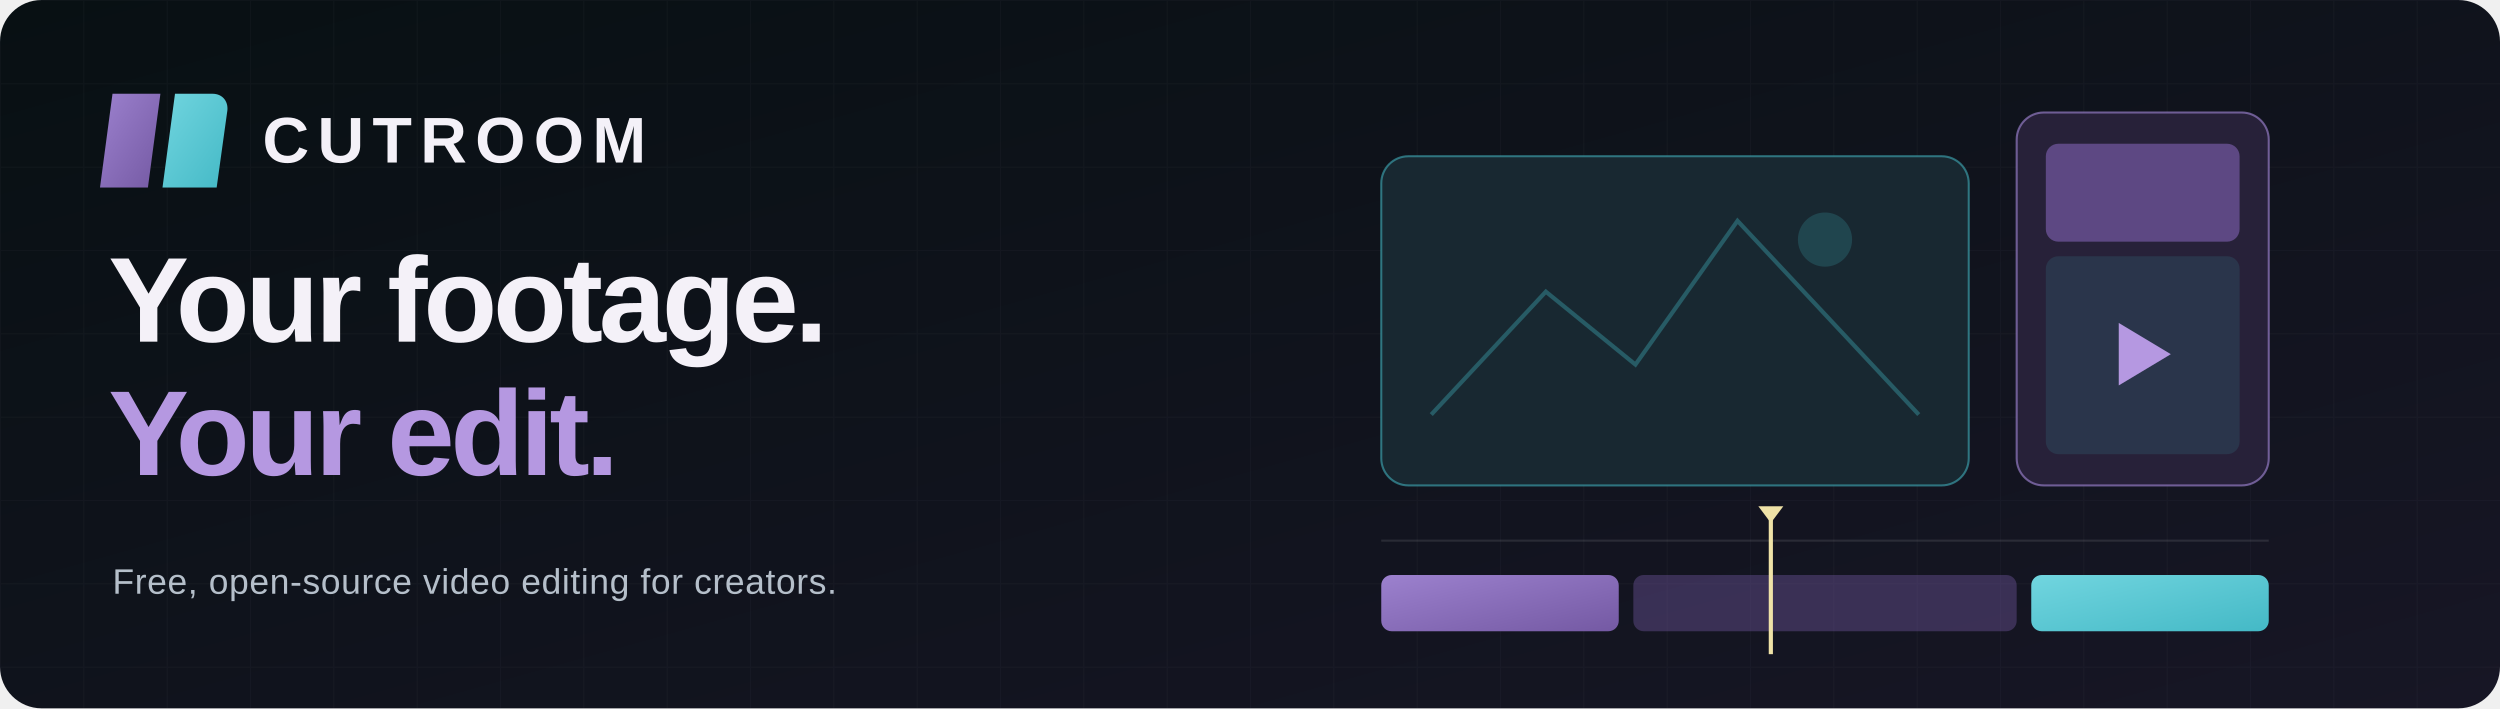
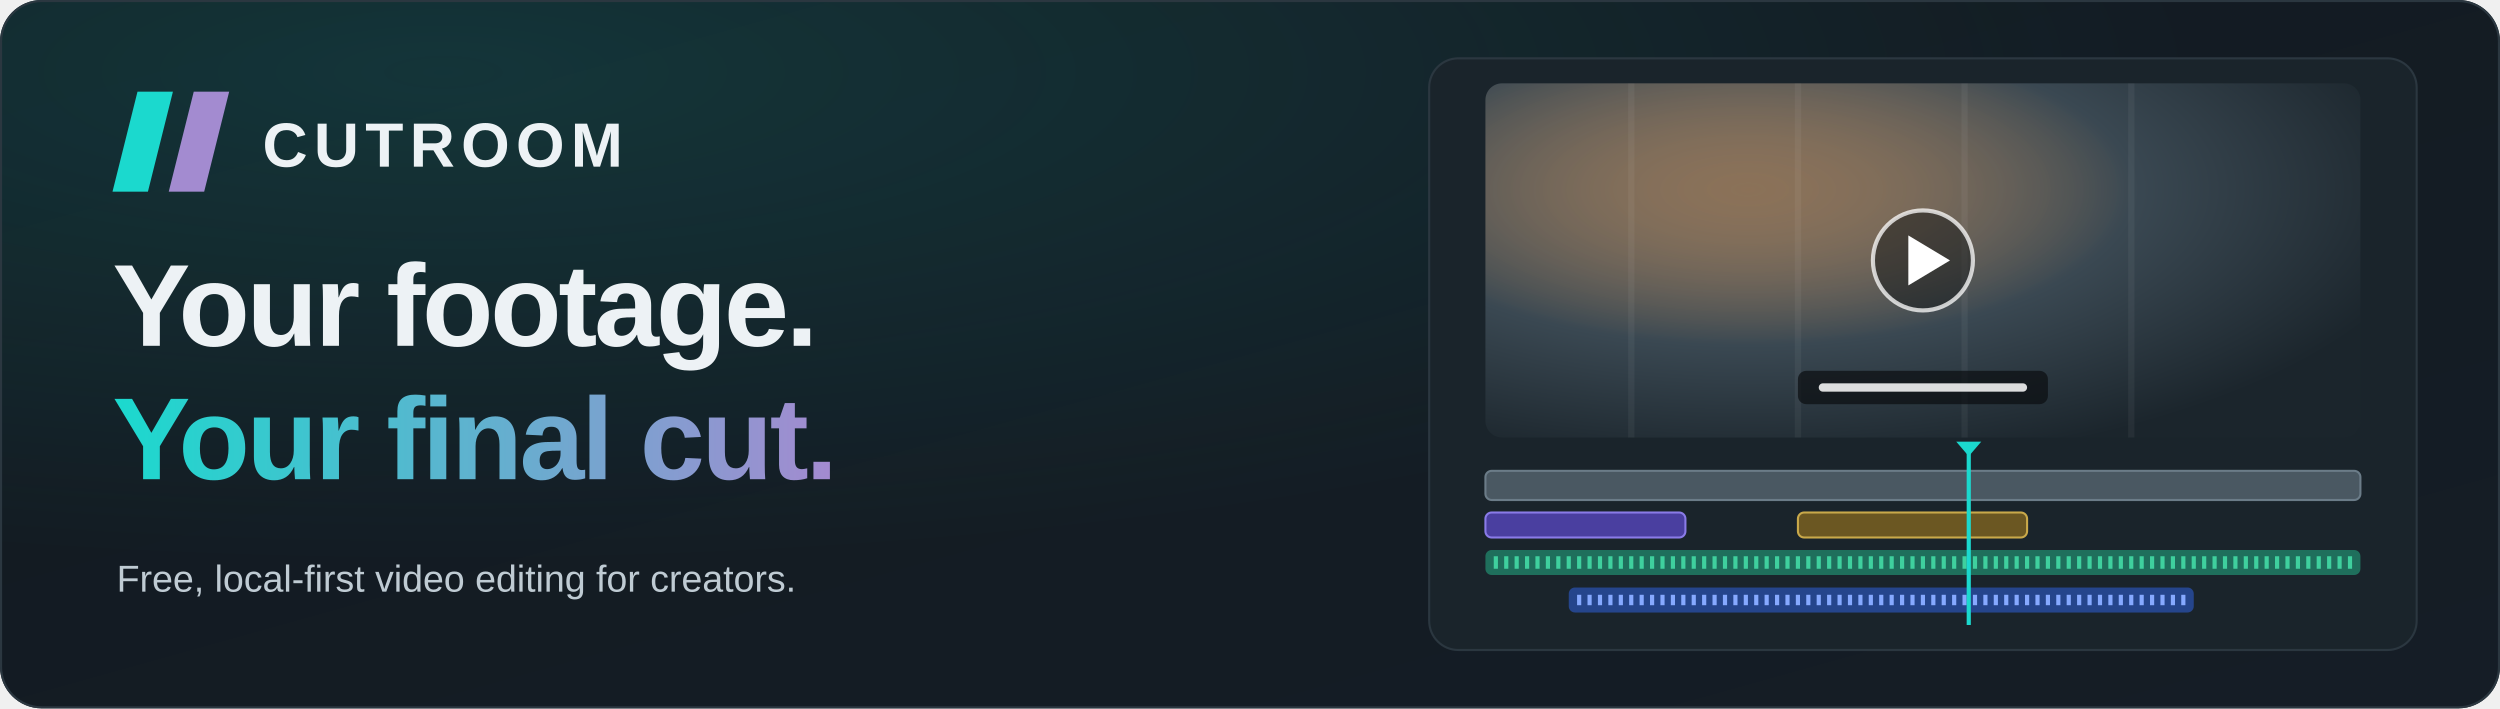
<svg xmlns="http://www.w3.org/2000/svg" width="1200" height="340" viewBox="0 0 1200 340" role="img" aria-labelledby="title desc">
  <defs>
-     <linearGradient id="backdrop" x2="1" y2="1">
-       <stop stop-color="#081013" />
-       <stop offset="1" stop-color="#171625" />
+     <linearGradient id="backdrop" x1="0" y1="0" x2="1" y2="1">
+       <stop stop-color="#121a20" />
+       <stop offset="1" stop-color="#151d26" />
    </linearGradient>
-     <linearGradient id="violet" x2="1" y2="1">
-       <stop stop-color="#9c81ce" />
-       <stop offset="1" stop-color="#7459a3" />
+     <linearGradient id="headline" x1="0" y1="0" x2="1" y2="0">
+       <stop stop-color="#1bd9ce" />
+       <stop offset="1" stop-color="#a38bd0" />
    </linearGradient>
-     <linearGradient id="cyan" x2="1" y2="1">
-       <stop stop-color="#71d5df" />
-       <stop offset="1" stop-color="#44b9c6" />
-     </linearGradient>
-     <pattern id="grid" width="40" height="40" patternUnits="userSpaceOnUse">
-       <path d="M40 0H0V40" fill="none" stroke="#b7b5d0" stroke-opacity=".035" />
-     </pattern>
+     <radialGradient id="glow" cx=".18" cy=".1" r=".7">
+       <stop stop-color="#1bd9ce" stop-opacity=".14" />
+       <stop offset="1" stop-color="#1bd9ce" stop-opacity="0" />
+     </radialGradient>
+     <radialGradient id="scene" cx=".3" cy=".3" r=".8">
+       <stop stop-color="#e6b07c" stop-opacity=".55" />
+       <stop offset=".55" stop-color="#3a4852" />
+       <stop offset="1" stop-color="#1b252c" />
+     </radialGradient>
+     <clipPath id="frame">
+       <rect x="0" y="0" width="420" height="170" rx="8" />
+     </clipPath>
  </defs>
  <rect width="1200" height="340" rx="20" fill="url(#backdrop)" />
-   <rect width="1200" height="340" rx="20" fill="url(#grid)" />
-   <path d="M54 45h23l-6 45H48z" fill="url(#violet)" />
-   <path d="M84 45h18c5 0 8 4 7 9l-5 36H78z" fill="url(#cyan)" />
-   <text x="126" y="78" fill="#f4f1f8" font-family="Segoe UI,Arial,sans-serif" font-size="31" font-weight="750" letter-spacing="4">CUTROOM</text>
-   <text x="52" y="164" fill="#f4f1f8" font-family="Segoe UI,Arial,sans-serif" font-size="58" font-weight="750" letter-spacing="-2">Your footage.</text>
-   <text x="52" y="228" fill="#b598e1" font-family="Segoe UI,Arial,sans-serif" font-size="58" font-weight="750" letter-spacing="-2">Your edit.</text>
-   <text x="54" y="285" fill="#b5bfca" font-family="Segoe UI,Arial,sans-serif" font-size="17" letter-spacing=".3">Free, open-source video editing for creators.</text>
-   <g transform="translate(663 54)">
-     <rect x="0" y="21" width="282" height="158" rx="13" fill="#182831" stroke="#44b9c6" stroke-opacity=".55" />
-     <path d="M24 145l55-59 43 35 49-69 87 93" fill="none" stroke="#44b9c6" stroke-opacity=".35" stroke-width="2" />
-     <circle cx="213" cy="61" r="13" fill="#44b9c6" fill-opacity=".2" />
-     <rect x="305" y="0" width="121" height="179" rx="13" fill="#272139" stroke="#9c81ce" stroke-opacity=".65" />
-     <rect x="319" y="15" width="93" height="47" rx="6" fill="#7459a3" fill-opacity=".7" />
-     <rect x="319" y="69" width="93" height="95" rx="6" fill="#44b9c6" fill-opacity=".13" />
-     <path d="M354 101l25 15-25 15z" fill="#b598e1" />
-     <rect y="205" width="426" height="1" fill="#ffffff" fill-opacity=".1" />
-     <rect y="222" width="114" height="27" rx="5" fill="url(#violet)" />
-     <rect x="121" y="222" width="184" height="27" rx="5" fill="#7459a3" fill-opacity=".4" />
-     <rect x="312" y="222" width="114" height="27" rx="5" fill="url(#cyan)" />
-     <path d="M187 194v66" stroke="#efe2a7" stroke-width="2" />
-     <path d="M181 189h12l-6 8z" fill="#efe2a7" />
+   <rect width="1200" height="340" rx="20" fill="url(#glow)" />
+   <rect x=".5" y=".5" width="1199" height="339" rx="19.5" fill="none" stroke="#2b3740" />
+   <path d="M66 44h17L71 92H54z" fill="#1bd9ce" />
+   <path d="M93 44h17L98 92H81z" fill="#a38bd0" />
+   <text x="126" y="80" fill="#edf2f5" font-family="Segoe UI,Arial,sans-serif" font-size="30" font-weight="700" letter-spacing="3">CUTROOM</text>
+   <text x="54" y="166" fill="#edf2f5" font-family="Segoe UI,Arial,sans-serif" font-size="56" font-weight="700" letter-spacing="-1.5">Your footage.</text>
+   <text x="54" y="230" fill="url(#headline)" font-family="Segoe UI,Arial,sans-serif" font-size="56" font-weight="700" letter-spacing="-1.5">Your final cut.</text>
+   <text x="56" y="284" fill="#bfcbd3" font-family="Segoe UI,Arial,sans-serif" font-size="18">Free, local-first video editing for creators.</text>
+   <g transform="translate(700 40)">
+     <rect x="-14" y="-12" width="474" height="284" rx="14" fill="#1a242b" stroke="#2b3740" />
+     <g clip-path="url(#frame)" transform="translate(13 0)">
+       <rect width="420" height="170" fill="url(#scene)" />
+       <path d="M70 0v170M150 0v170M230 0v170M310 0v170" stroke="#ffffff" stroke-opacity=".05" stroke-width="3" />
+       <circle cx="210" cy="85" r="24" fill="#0a0e11" fill-opacity=".45" stroke="#ffffff" stroke-opacity=".75" stroke-width="2" />
+       <path d="M203 73l20 12-20 12z" fill="#ffffff" />
+       <rect x="150" y="138" width="120" height="16" rx="4" fill="#0a0e11" fill-opacity=".7" />
+       <rect x="160" y="144" width="100" height="4" rx="2" fill="#ffffff" fill-opacity=".85" />
+     </g>
+     <g transform="translate(13 186)">
+       <rect width="420" height="14" rx="3" fill="#4a5862" stroke="#6b7c88" />
+       <rect x="0" y="20" width="96" height="12" rx="3" fill="#4a3fa0" stroke="#8a7be8" />
+       <rect x="150" y="20" width="110" height="12" rx="3" fill="#6b5722" stroke="#c9a94a" />
+       <rect x="0" y="38" width="420" height="12" rx="3" fill="#1f6f5c" />
+       <path d="M4 44h412" stroke="#3fd09e" stroke-width="6" stroke-dasharray="2 3" />
+       <rect x="40" y="56" width="300" height="12" rx="3" fill="#25458c" />
+       <path d="M44 62h292" stroke="#86a9ff" stroke-width="5" stroke-dasharray="2 3" />
+       <path d="M232 -10v84" stroke="#1bd9ce" stroke-width="2" />
+       <path d="M226 -14h12l-6 7z" fill="#1bd9ce" />
+     </g>
  </g>
</svg>
